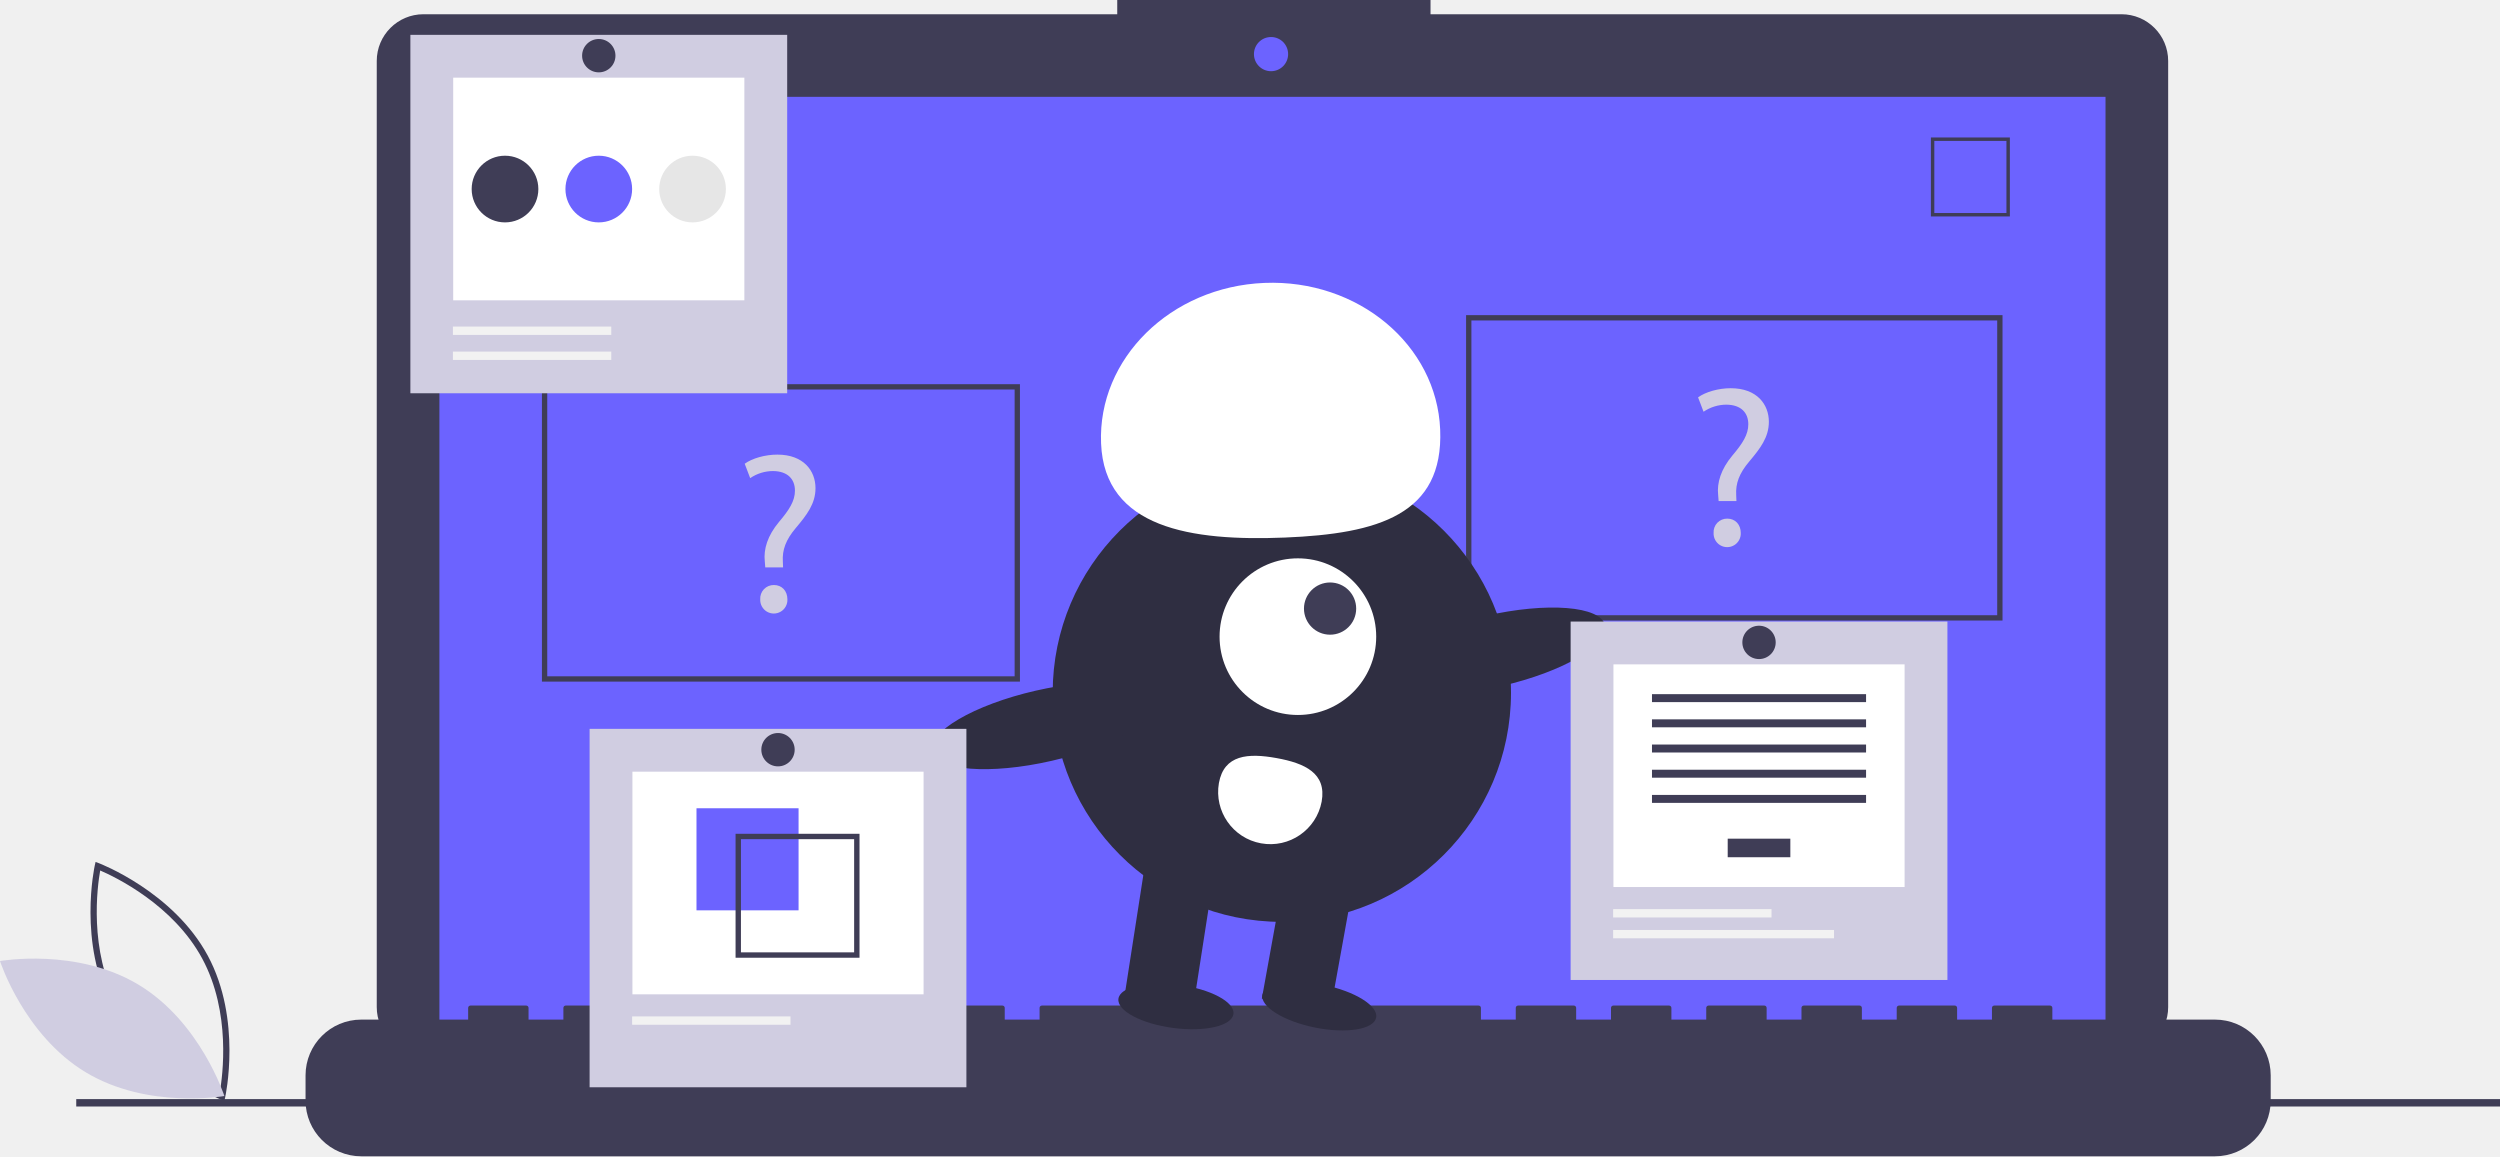
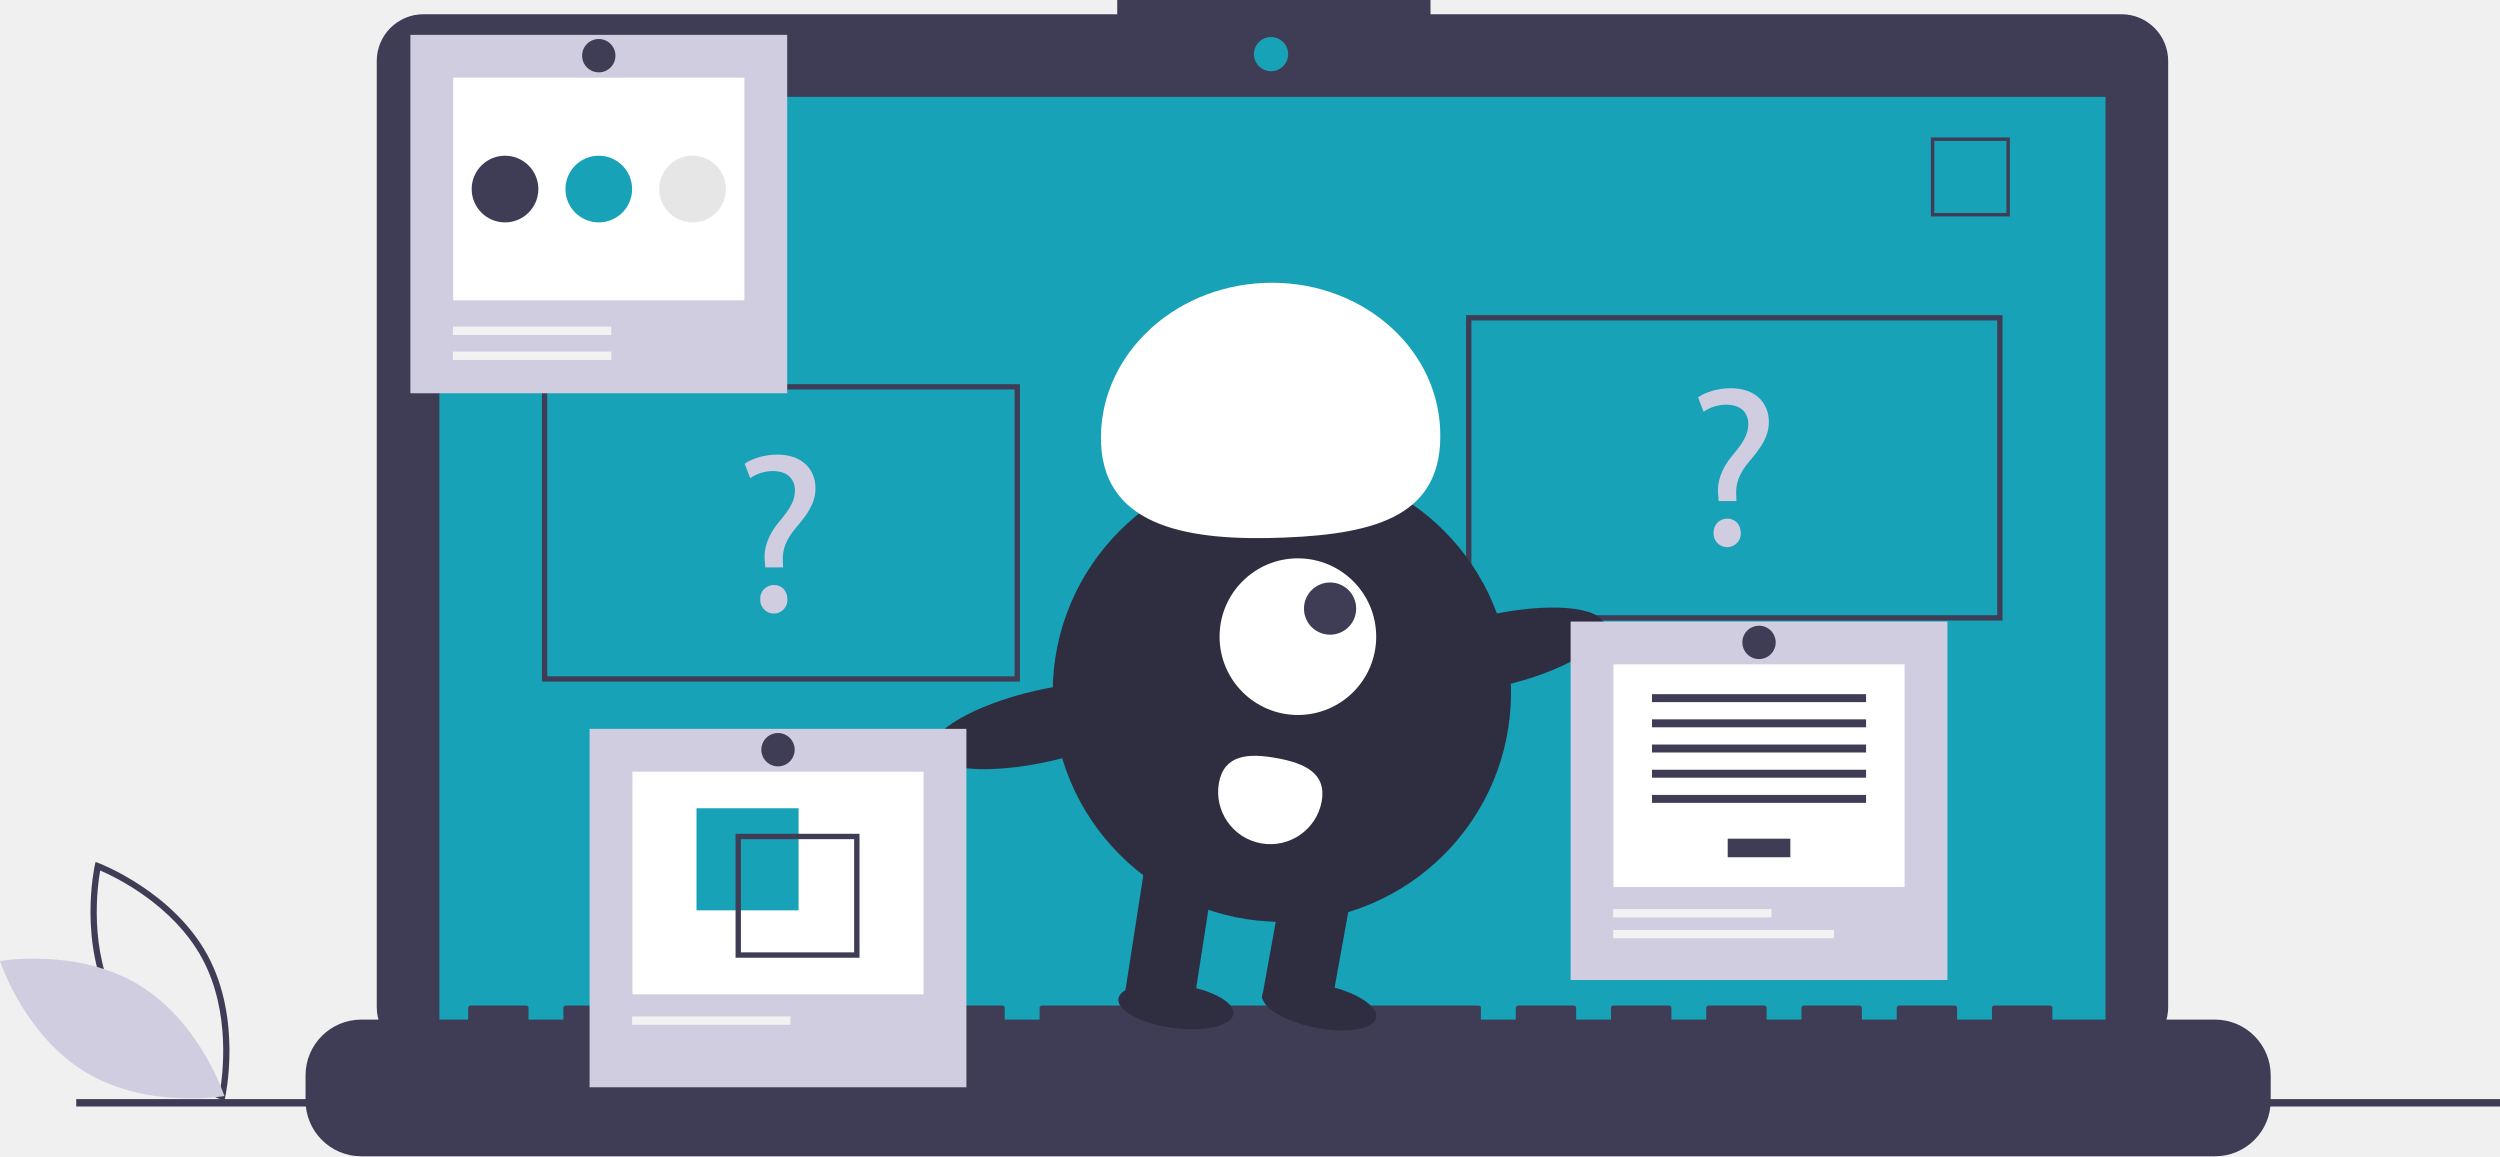
<svg xmlns="http://www.w3.org/2000/svg" id="e18ebc6e-17e0-463f-bef8-5e03a9b69a2f" data-name="Layer 1" width="941.404" height="435.42" viewBox="0 0 941.404 435.42">
  <path d="M213.791,646.813l-1.267-.475c-.278-.105-27.993-10.723-40.975-34.799-12.983-24.077-6.626-53.067-6.56-53.356l.299-1.32,1.267.475c.278.105,27.992,10.723,40.975,34.799,12.983,24.077,6.626,53.067,6.56,53.356Zm-40.163-36.395c10.976,20.357,32.877,30.791,38.426,33.174,1.055-5.947,4.364-29.997-6.603-50.334-10.965-20.335-32.874-30.786-38.426-33.174C165.97,566.035,162.662,590.082,173.628,610.418Z" transform="translate(-129.2979 -232.2899)" fill="#3f3d56" />
  <path d="M181.471,603.093c23.331,14.037,32.317,41.918,32.317,41.918s-28.842,5.123-52.173-8.914-32.317-41.918-32.317-41.918S158.14,589.057,181.471,603.093Z" transform="translate(-129.2979 -232.2899)" fill="#d0cde1" />
  <path d="M928.148,237.652H667.979v-5.362h-117.971v5.362H288.766a17.599,17.599,0,0,0-17.599,17.599V611.503a17.599,17.599,0,0,0,17.599,17.599H928.148A17.599,17.599,0,0,0,945.747,611.503V255.251A17.599,17.599,0,0,0,928.148,237.652Z" transform="translate(-129.2979 -232.2899)" fill="#3f3d56" />
-   <rect x="165.464" y="36.464" width="627.391" height="353.913" fill="#6c63ff" />
-   <circle cx="478.623" cy="20.377" r="6.435" fill="#6c63ff" />
+   <rect x="165.464" y="36.464" width="627.391" height="353.913" fill="#17a2b8" />
+   <circle cx="478.623" cy="20.377" r="6.435" fill="#17a2b8" />
  <path d="M886.136,313.797h-29.74V284.057h29.74Zm-28.447-1.293h27.154V285.35H857.689Z" transform="translate(-129.2979 -232.2899)" fill="#3f3d56" />
  <path d="M963.363,616.232H902.133v-4.412a.875.875,0,0,0-.875-.875H880.266a.875.875,0,0,0-.875.875v4.412H866.271v-4.412a.875.875,0,0,0-.875-.875H844.403a.875.875,0,0,0-.875.875v4.412H830.408v-4.412a.875.875,0,0,0-.875-.875H808.54a.875.875,0,0,0-.875.875v4.412H794.545v-4.412a.875.875,0,0,0-.875-.875H772.677a.875.875,0,0,0-.875.875v4.412H758.682v-4.412a.875.875,0,0,0-.875-.875h-20.993a.875.875,0,0,0-.875.875v4.412H722.819v-4.412a.875.875,0,0,0-.875-.875H700.951a.875.875,0,0,0-.875.875v4.412H686.956v-4.412a.875.875,0,0,0-.875-.875H521.637a.875.875,0,0,0-.875.875v4.412H507.642v-4.412a.875.875,0,0,0-.875-.875H485.774a.875.875,0,0,0-.875.875v4.412H471.779v-4.412a.875.875,0,0,0-.875-.875H449.911a.875.875,0,0,0-.875.875v4.412H435.916v-4.412a.875.875,0,0,0-.875-.875H414.048a.875.875,0,0,0-.875.875v4.412H400.053v-4.412a.875.875,0,0,0-.875-.875H378.185a.875.875,0,0,0-.875.875v4.412H364.19v-4.412a.875.875,0,0,0-.875-.875H342.323a.875.875,0,0,0-.875.875v4.412H328.327v-4.412a.875.875,0,0,0-.875-.875h-20.993a.875.875,0,0,0-.875.875v4.412h-40.236a20.993,20.993,0,0,0-20.993,20.993v9.492a20.993,20.993,0,0,0,20.993,20.993H963.363a20.993,20.993,0,0,0,20.993-20.993v-9.492A20.993,20.993,0,0,0,963.363,616.232Z" transform="translate(-129.2979 -232.2899)" fill="#3f3d56" />
  <rect x="28.711" y="413.883" width="912.693" height="2.785" fill="#3f3d56" />
  <path d="M883.37,465.961h-202v-115h202Zm-200-2h198v-111h-198Z" transform="translate(-129.2979 -232.2899)" fill="#3f3d56" />
  <path d="M513.37,488.961h-180v-112h180Zm-178-2h176v-108h-176Z" transform="translate(-129.2979 -232.2899)" fill="#3f3d56" />
  <path d="M417.464,445.961l-.172-2.236c-.516-4.644,1.032-9.718,5.332-14.877,3.87-4.559,6.02-7.912,6.02-11.782,0-4.386-2.752-7.31-8.17-7.396a15.28,15.28,0,0,0-8.686,2.666l-2.064-5.418c2.838-2.064,7.74-3.44,12.298-3.44,9.89,0,14.362,6.106,14.362,12.642,0,5.849-3.268,10.062-7.396,14.964-3.784,4.472-5.16,8.256-4.902,12.642l.086,2.236Zm-1.892,12.04a5.084,5.084,0,0,1,5.16-5.418c3.01,0,5.074,2.235,5.074,5.418a5.121,5.121,0,1,1-10.234,0Z" transform="translate(-129.2979 -232.2899)" fill="#d0cde1" />
  <path d="M776.464,420.961l-.172-2.236c-.516-4.644,1.032-9.718,5.332-14.877,3.87-4.559,6.02-7.912,6.02-11.782,0-4.386-2.752-7.31-8.17-7.396a15.28,15.28,0,0,0-8.686,2.666l-2.064-5.418c2.838-2.064,7.74-3.44,12.298-3.44,9.89,0,14.362,6.106,14.362,12.642,0,5.849-3.268,10.062-7.396,14.964-3.784,4.472-5.16,8.256-4.902,12.642l.086,2.236Zm-1.892,12.04a5.084,5.084,0,0,1,5.16-5.418c3.01,0,5.074,2.235,5.074,5.418a5.121,5.121,0,1,1-10.234,0Z" transform="translate(-129.2979 -232.2899)" fill="#d0cde1" />
  <circle cx="482.693" cy="260.849" r="86.292" fill="#2f2e41" />
  <polygon points="449.365 379.018 423.568 374.348 431.935 320.484 457.731 325.154 449.365 379.018" fill="#2f2e41" />
  <rect x="608.432" y="564.073" width="26.215" height="46.969" transform="translate(-14.69358 -333.6098) rotate(10.26106)" fill="#2f2e41" />
  <ellipse cx="626.082" cy="611.196" rx="8.192" ry="21.846" transform="translate(-226.2152 871.6648) rotate(-78.58697)" fill="#2f2e41" />
  <ellipse cx="572.111" cy="611.257" rx="8.192" ry="21.846" transform="translate(-238.2839 865.8482) rotate(-82.4537)" fill="#2f2e41" />
  <circle cx="488.734" cy="239.741" r="29.492" fill="#fff" />
  <circle cx="500.856" cy="229.17" r="9.831" fill="#3f3d56" />
  <path d="M543.919,399.262c-1.298-31.947,26.236-59.006,61.498-60.438s64.899,23.304,66.197,55.251-23.214,39.205-58.476,40.638S545.216,431.209,543.919,399.262Z" transform="translate(-129.2979 -232.2899)" fill="#fff" />
  <ellipse cx="691.67" cy="477.418" rx="43.146" ry="13.545" transform="translate(-218.4794 -65.68735) rotate(-12.9101)" fill="#2f2e41" />
  <ellipse cx="522.282" cy="505.587" rx="43.146" ry="13.545" transform="translate(-229.0548 -102.8204) rotate(-12.9101)" fill="#2f2e41" />
  <path d="M588.291,527.145A19.662,19.662,0,0,0,626.985,534.15c1.934-10.685-6.327-14.466-17.012-16.4S590.225,516.46,588.291,527.145Z" transform="translate(-129.2979 -232.2899)" fill="#fff" />
  <rect x="154.535" y="13.122" width="141.887" height="134.967" fill="#d0cde1" />
  <rect x="170.658" y="29.246" width="109.64" height="83.842" fill="#fff" />
  <rect x="170.55" y="122.979" width="59.637" height="3.139" fill="#f2f2f2" />
  <rect x="170.55" y="132.396" width="59.637" height="3.139" fill="#f2f2f2" />
  <circle cx="190.167" cy="71.19" r="12.555" fill="#3f3d56" />
-   <circle cx="225.478" cy="71.19" r="12.555" fill="#6c63ff" />
+   <circle cx="225.478" cy="71.19" r="12.555" fill="#17a2b8" />
  <circle cx="260.789" cy="71.19" r="12.555" fill="#e6e6e6" />
  <circle cx="225.478" cy="20.969" r="6.278" fill="#3f3d56" />
  <rect x="222.022" y="274.459" width="141.887" height="134.967" fill="#d0cde1" />
  <rect x="238.146" y="290.582" width="109.64" height="83.842" fill="#fff" />
-   <rect x="262.272" y="304.361" width="38.437" height="38.437" fill="#6c63ff" />
+   <rect x="262.272" y="304.361" width="38.437" height="38.437" fill="#17a2b8" />
  <path d="M406.284,546.262V592.936h46.674V546.262Zm44.649,44.649H408.308V548.287H450.933Z" transform="translate(-129.2979 -232.2899)" fill="#3f3d56" />
  <rect x="238.037" y="382.747" width="59.637" height="3.139" fill="#f2f2f2" />
  <circle cx="292.966" cy="282.306" r="6.278" fill="#3f3d56" />
  <rect x="591.437" y="234.053" width="141.887" height="134.967" fill="#d0cde1" />
  <rect x="607.56" y="250.176" width="109.64" height="83.842" fill="#fff" />
  <rect x="650.587" y="315.812" width="23.587" height="6.99" fill="#3f3d56" />
  <rect x="622.072" y="261.393" width="80.617" height="2.996" fill="#3f3d56" />
  <rect x="622.072" y="270.879" width="80.617" height="2.996" fill="#3f3d56" />
  <rect x="622.072" y="280.365" width="80.617" height="2.996" fill="#3f3d56" />
  <rect x="622.072" y="289.851" width="80.617" height="2.996" fill="#3f3d56" />
  <rect x="622.072" y="299.337" width="80.617" height="2.996" fill="#3f3d56" />
  <rect x="607.451" y="342.341" width="59.637" height="3.139" fill="#f2f2f2" />
  <rect x="607.451" y="350.187" width="83.178" height="3.139" fill="#f2f2f2" />
  <circle cx="662.38" cy="241.9" r="6.278" fill="#3f3d56" />
</svg>
